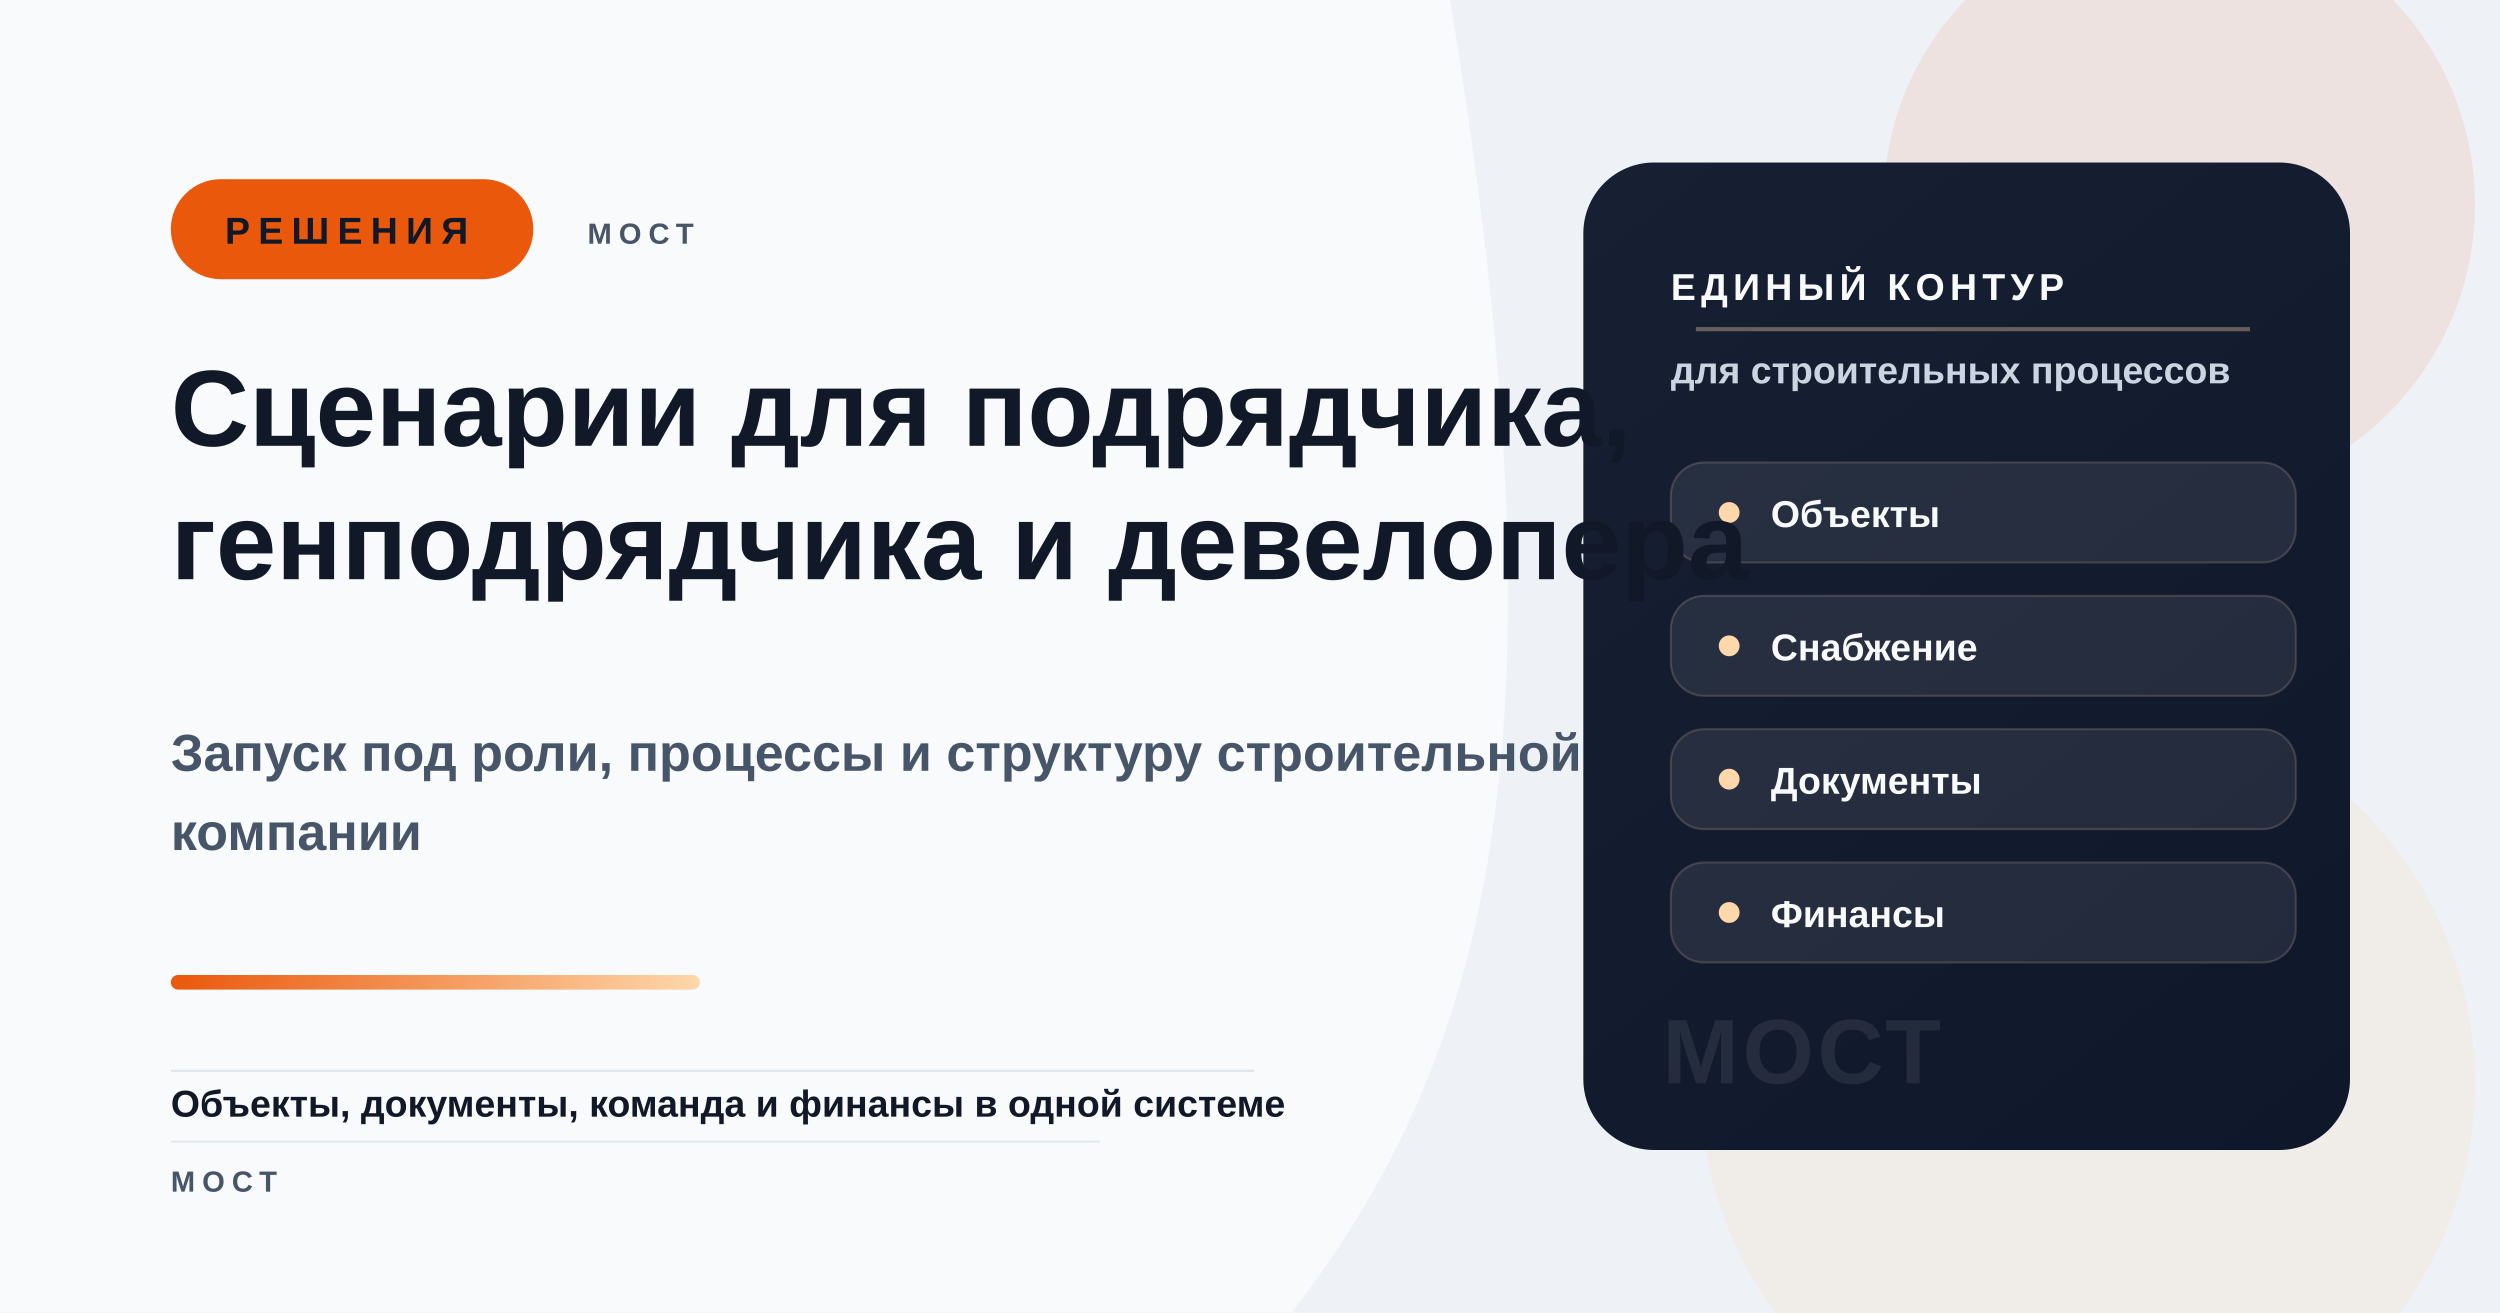
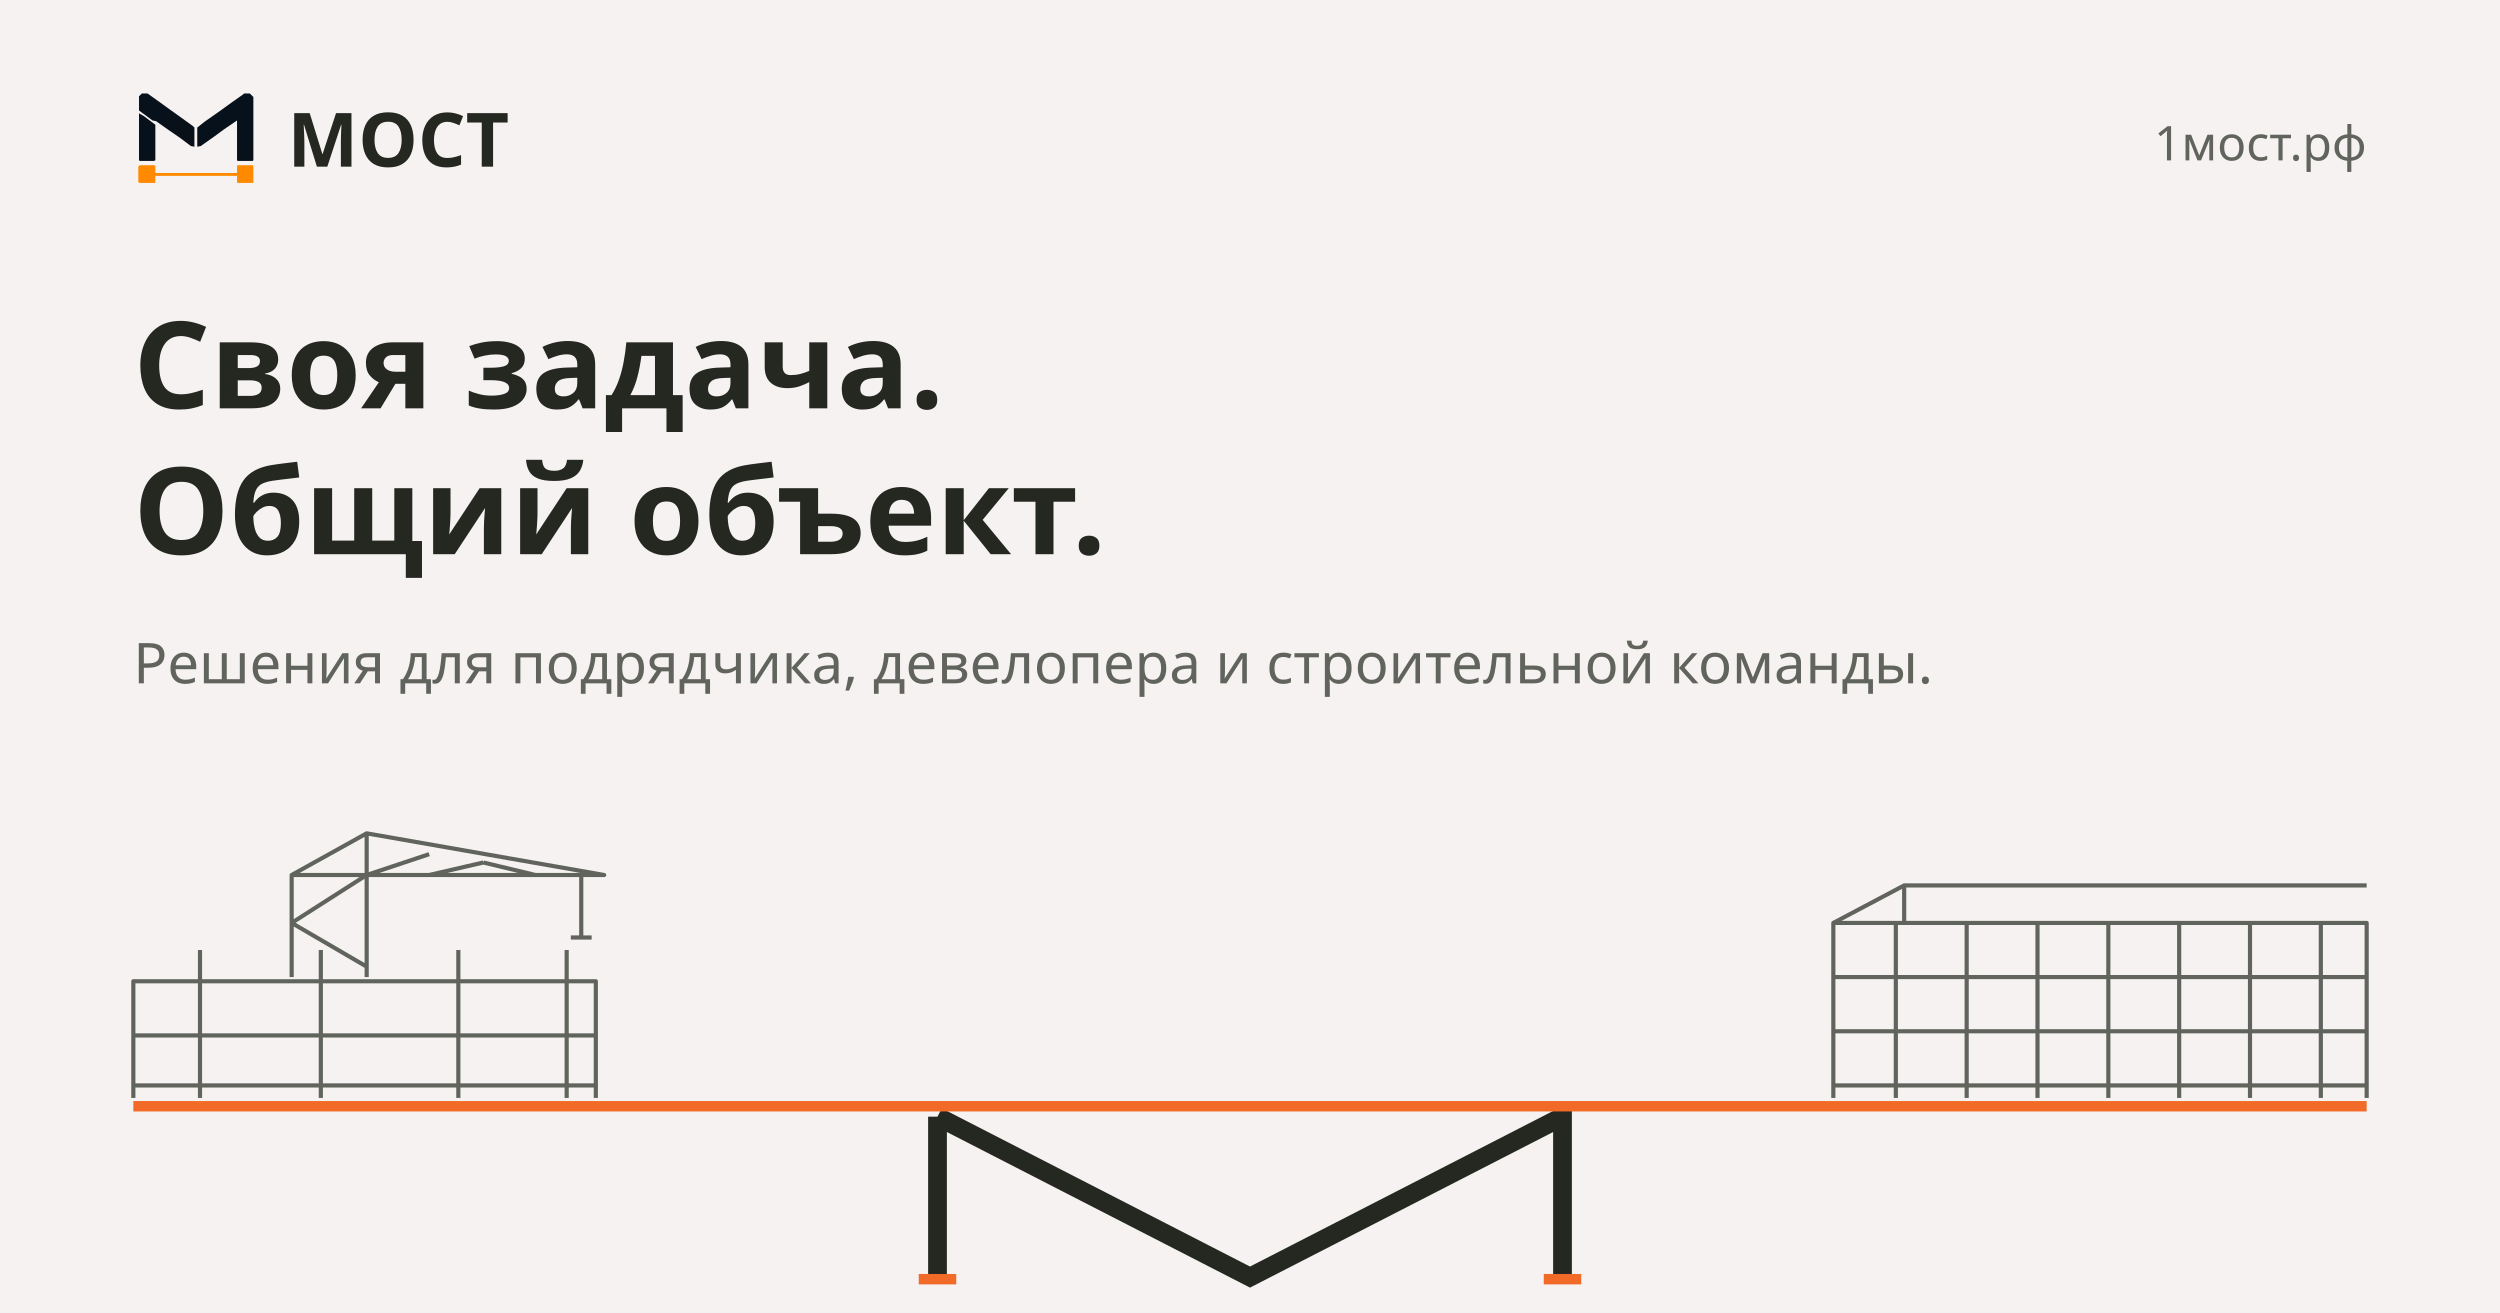
- <svg xmlns="http://www.w3.org/2000/svg" width="1200" height="630" viewBox="0 0 1200 630" fill="none">
-   <defs>
-     <linearGradient id="panel-solutions" x1="760" y1="82" x2="1128" y2="548" gradientUnits="userSpaceOnUse">
-       <stop stop-color="#172033" />
-       <stop offset="1" stop-color="#0F172A" />
-     </linearGradient>
-     <linearGradient id="accent-solutions" x1="0" y1="0" x2="1" y2="0">
-       <stop stop-color="#EA580C" />
-       <stop offset="1" stop-color="#FED7AA" />
-     </linearGradient>
-     <style>
-       .brand { font-family: 'Segoe UI', Arial, sans-serif; font-size: 18px; font-weight: 800; letter-spacing: 0.22em; fill: #111827; }
-       .domain { font-family: 'Segoe UI', Arial, sans-serif; font-size: 14px; font-weight: 700; letter-spacing: 0.24em; fill: #475569; }
-       .title { font-family: 'Segoe UI', Arial, sans-serif; font-size: 52px; font-weight: 800; fill: #111827; }
-       .subtitle { font-family: 'Segoe UI', Arial, sans-serif; font-size: 25px; font-weight: 600; fill: #475569; }
-       .footer { font-family: 'Segoe UI', Arial, sans-serif; font-size: 18px; font-weight: 700; fill: #111827; }
-       .panel-title { font-family: 'Segoe UI', Arial, sans-serif; font-size: 18px; font-weight: 800; letter-spacing: 0.14em; fill: #F8FAFC; }
-       .panel-copy { font-family: 'Segoe UI', Arial, sans-serif; font-size: 18px; font-weight: 600; fill: #CBD5E1; }
-       .capability { font-family: 'Segoe UI', Arial, sans-serif; font-size: 18px; font-weight: 700; fill: #F8FAFC; }
-       .stamp { font-family: 'Segoe UI', Arial, sans-serif; font-size: 44px; font-weight: 900; letter-spacing: 0.04em; fill: #F8FAFC; opacity: 0.08; }
-     </style>
-   </defs>
-   <rect width="1200" height="630" fill="#F8FAFC" />
-   <path d="M696 0H1200V630H620C724 496 751 334 696 0Z" fill="#EEF2F7" />
-   <path d="M82 514H602" stroke="#CBD5E1" stroke-width="1" stroke-opacity="0.6" />
-   <path d="M82 548H528" stroke="#E2E8F0" stroke-width="1" />
-   <circle cx="1046" cy="98" r="142" fill="#EA580C" fill-opacity="0.10" />
-   <circle cx="1002" cy="520" r="186" fill="#FED7AA" fill-opacity="0.18" />
-   <rect x="760" y="78" width="368" height="474" rx="34" fill="url(#panel-solutions)" />
-   <path d="M814 158H1080" stroke="#FED7AA" stroke-width="2" stroke-opacity="0.35" />
-   <text x="802" y="144" class="panel-title">ЕДИНЫЙ КОНТУР</text>
-   <text x="802" y="184" class="panel-copy">для строительных процессов</text>
-   <g>
-     <rect x="802" y="222" width="300" height="48" rx="16" fill="#FFFFFF" fill-opacity="0.08" stroke="#FED7AA" stroke-opacity="0.18" />
-     <circle cx="830" cy="246" r="5" fill="#FED7AA" />
-     <text x="850" y="253" class="capability">Объекты</text>
+ <svg xmlns="http://www.w3.org/2000/svg" width="1200" height="630" viewBox="0 0 1200 630" role="img" aria-labelledby="preview-title">
+   <rect width="1200" height="630" fill="#F6F2F1" />
+   <style>
+ text { font-family: 'IBM Plex Sans', sans-serif; fill: #252721; }
+ .brand { font-size: 36px; font-weight: 700; }
+ .domain { font-size: 23px; fill: #60645D; }
+ .title { font-size: 58px; font-weight: 700; }
+ .subtitle { font-size: 27px; fill: #60645D; }
+ </style>
+   <svg x="64" y="42" width="60" height="48" viewBox="18 26 176 140" role="img" aria-labelledby="title desc">
+     <defs>
+       <linearGradient id="mark-dark" x1="25" y1="34" x2="183" y2="151" gradientUnits="userSpaceOnUse">
+         <stop stop-color="#07111B" />
+         <stop offset=".48" stop-color="#0B0F14" />
+         <stop offset="1" stop-color="#273646" />
+       </linearGradient>
+     </defs>
+     <path d="M0 0 C2.64 0 5.28 0 8 0 C9.65 1.65 11.3 3.3 13 5 C13 34.37 13 63.74 13 94 C12.67 94.33 12.34 94.66 12 95 C5.07 95 -1.86 95 -9 95 C-9.33 94.67 -9.66 94.34 -10 94 C-10 75.52 -10 57.04 -10 38 C-16.27 42.29 -22.54 46.58 -29 51 C-33.95 54.63 -38.9 58.26 -44 62 C-49.61 65.96 -55.22 69.92 -61 74 C-63.475 74.495 -63.475 74.495 -66 75 C-66 66.09 -66 57.18 -66 48 C-62.7 45.36 -59.4 42.72 -56 40 C-49.4 35.38 -42.8 30.76 -36 26 C-30.06 21.71 -24.12 17.42 -18 13 C-12.39 9.04 -6.78 5.08 -1 1 C-0.67 0.67 -0.34 0.34 0 0 Z" transform="translate(174 34)" fill="url(#mark-dark)" />
+     <path d="M0 0 C2.64 0 5.28 0 8 0 C12.62 3.3 17.24 6.6 22 10 C27.94 14.29 33.88 18.58 40 23 C46.93 27.95 46.93 27.95 54 33 C59.94 37.29 65.88 41.58 72 46 C72.66 46.66 73.32 47.32 74 48 C74 56.91 74 65.82 74 75 C72.35 74.67 70.7 74.34 69 74 C63.72 70.04 58.44 66.08 53 62 C45.08 56.555 45.08 56.555 37 51 C31.39 47.04 25.78 43.08 20 39 C18.35 38.67 16.7 38.34 15 38 C8.73 33.38 2.46 28.76 -4 24 C-4 17.4 -4 10.8 -4 4 C-2.68 2.68 -1.36 1.36 0 0 Z" transform="translate(30 34)" fill="url(#mark-dark)" />
+     <path d="M0 0 C3.465 1.98 3.465 1.98 7 4 C12.28 7.96 17.56 11.92 23 16 C23 32.5 23 49 23 66 C22.01 66.495 22.01 66.495 21 67 C14.4 67 7.8 67 1 67 C0.67 66.67 0.34 66.34 0 66 C0 44.22 0 22.44 0 0 Z" transform="translate(26 62)" fill="url(#mark-dark)" />
+     <path d="M0 0 C6.6 0 13.2 0 20 0 C20.66 0.33 21.32 0.66 22 1 C22 4.3 22 7.6 22 11 C59.95 11 97.9 11 137 11 C137 7.7 137 4.4 137 1 C137.33 0.67 137.66 0.34 138 0 C144.93 0 151.86 0 159 0 C159.33 0.33 159.66 0.66 160 1 C160 8.59 160 16.18 160 24 C159.67 24.33 159.34 24.66 159 25 C152.07 25 145.14 25 138 25 C137.67 24.67 137.34 24.34 137 24 C137 21.03 137 18.06 137 15 C99.05 15 61.1 15 22 15 C22 17.97 22 20.94 22 24 C21.67 24.33 21.34 24.66 21 25 C14.07 25 7.14 25 0 25 C-0.66 24.67 -1.32 24.34 -2 24 C-2 16.74 -2 9.48 -2 2 C-1.34 1.34 -0.68 0.68 0 0 Z" transform="translate(27 135)" fill="#FF8A00" />
+   </svg>
+   <text x="138" y="80" class="brand">МОСТ</text>
+   <text x="1136" y="77" class="domain" text-anchor="end">1мост.рф</text>
+   <text x="64" y="196" class="title">Своя задача.</text>
+   <text x="64" y="266" class="title">Общий объект.</text>
+   <text x="64" y="328" class="subtitle">Решения для подрядчика, девелопера и строительной команды.</text>
+   <g stroke="#60645D" stroke-width="2" fill="none" stroke-linejoin="round">
+     <path d="M64 527V471H286V527M64 497H286M64 521H286M96 471V527M154 471V527M220 471V527M272 471V527" />
+     <path d="M96 471V456M154 471V456M220 471V456M272 471V456" />
+     <path d="M140 469V420H290L176 400V469M140 420L176 400M176 420L206 410M206 420L232 414M257 420L232 414M140 443L176 420M140 443L176 464M279 420V450M274 450H284" />
+     <path d="M880 527V443H1136V527M880 469H1136M880 495H1136M880 521H1136M910 443V527M944 443V527M978 443V527M1012 443V527M1046 443V527M1080 443V527M1114 443V527" />
+     <path d="M880 443L914 425H1136M914 425V443" />
  </g>
-   <g>
-     <rect x="802" y="286" width="300" height="48" rx="16" fill="#FFFFFF" fill-opacity="0.08" stroke="#FED7AA" stroke-opacity="0.18" />
-     <circle cx="830" cy="310" r="5" fill="#FED7AA" />
-     <text x="850" y="317" class="capability">Снабжение</text>
-   </g>
-   <g>
-     <rect x="802" y="350" width="300" height="48" rx="16" fill="#FFFFFF" fill-opacity="0.08" stroke="#FED7AA" stroke-opacity="0.18" />
-     <circle cx="830" cy="374" r="5" fill="#FED7AA" />
-     <text x="850" y="381" class="capability">Документы</text>
-   </g>
-   <g>
-     <rect x="802" y="414" width="300" height="48" rx="16" fill="#FFFFFF" fill-opacity="0.08" stroke="#FED7AA" stroke-opacity="0.18" />
-     <circle cx="830" cy="438" r="5" fill="#FED7AA" />
-     <text x="850" y="445" class="capability">Финансы</text>
-   </g>
-   <text x="798" y="520" class="stamp">МОСТ</text>
-   <rect x="82" y="86" width="174" height="48" rx="24" fill="#EA580C" />
-   <text x="108" y="117" class="brand" fill="#FFFFFF">РЕШЕНИЯ</text>
-   <text x="282" y="117" class="domain">МОСТ</text>
-   <text x="82" y="214" class="title">Сценарии для подрядчика,</text>
-   <text x="82" y="278" class="title">генподрядчика и девелопера</text>
-   <text x="82" y="370" class="subtitle">Запуск под роли, процессы и структуру строительной</text>
-   <text x="82" y="408" class="subtitle">компании</text>
-   <rect x="82" y="468" width="254" height="7" rx="3.5" fill="url(#accent-solutions)" />
-   <text x="82" y="536" class="footer">Объекты, документы, команда и финансы в одной системе</text>
-   <text x="82" y="572" class="domain">МОСТ</text>
+   <path d="M450 536V613M450 536L600 613L750 536V613" stroke="#252721" stroke-width="9" fill="none" stroke-linejoin="miter" />
+   <path d="M64 531H1136" stroke="#F16A28" stroke-width="5" />
+   <path d="M441 614H459M741 614H759" stroke="#F16A28" stroke-width="5" />
</svg>
